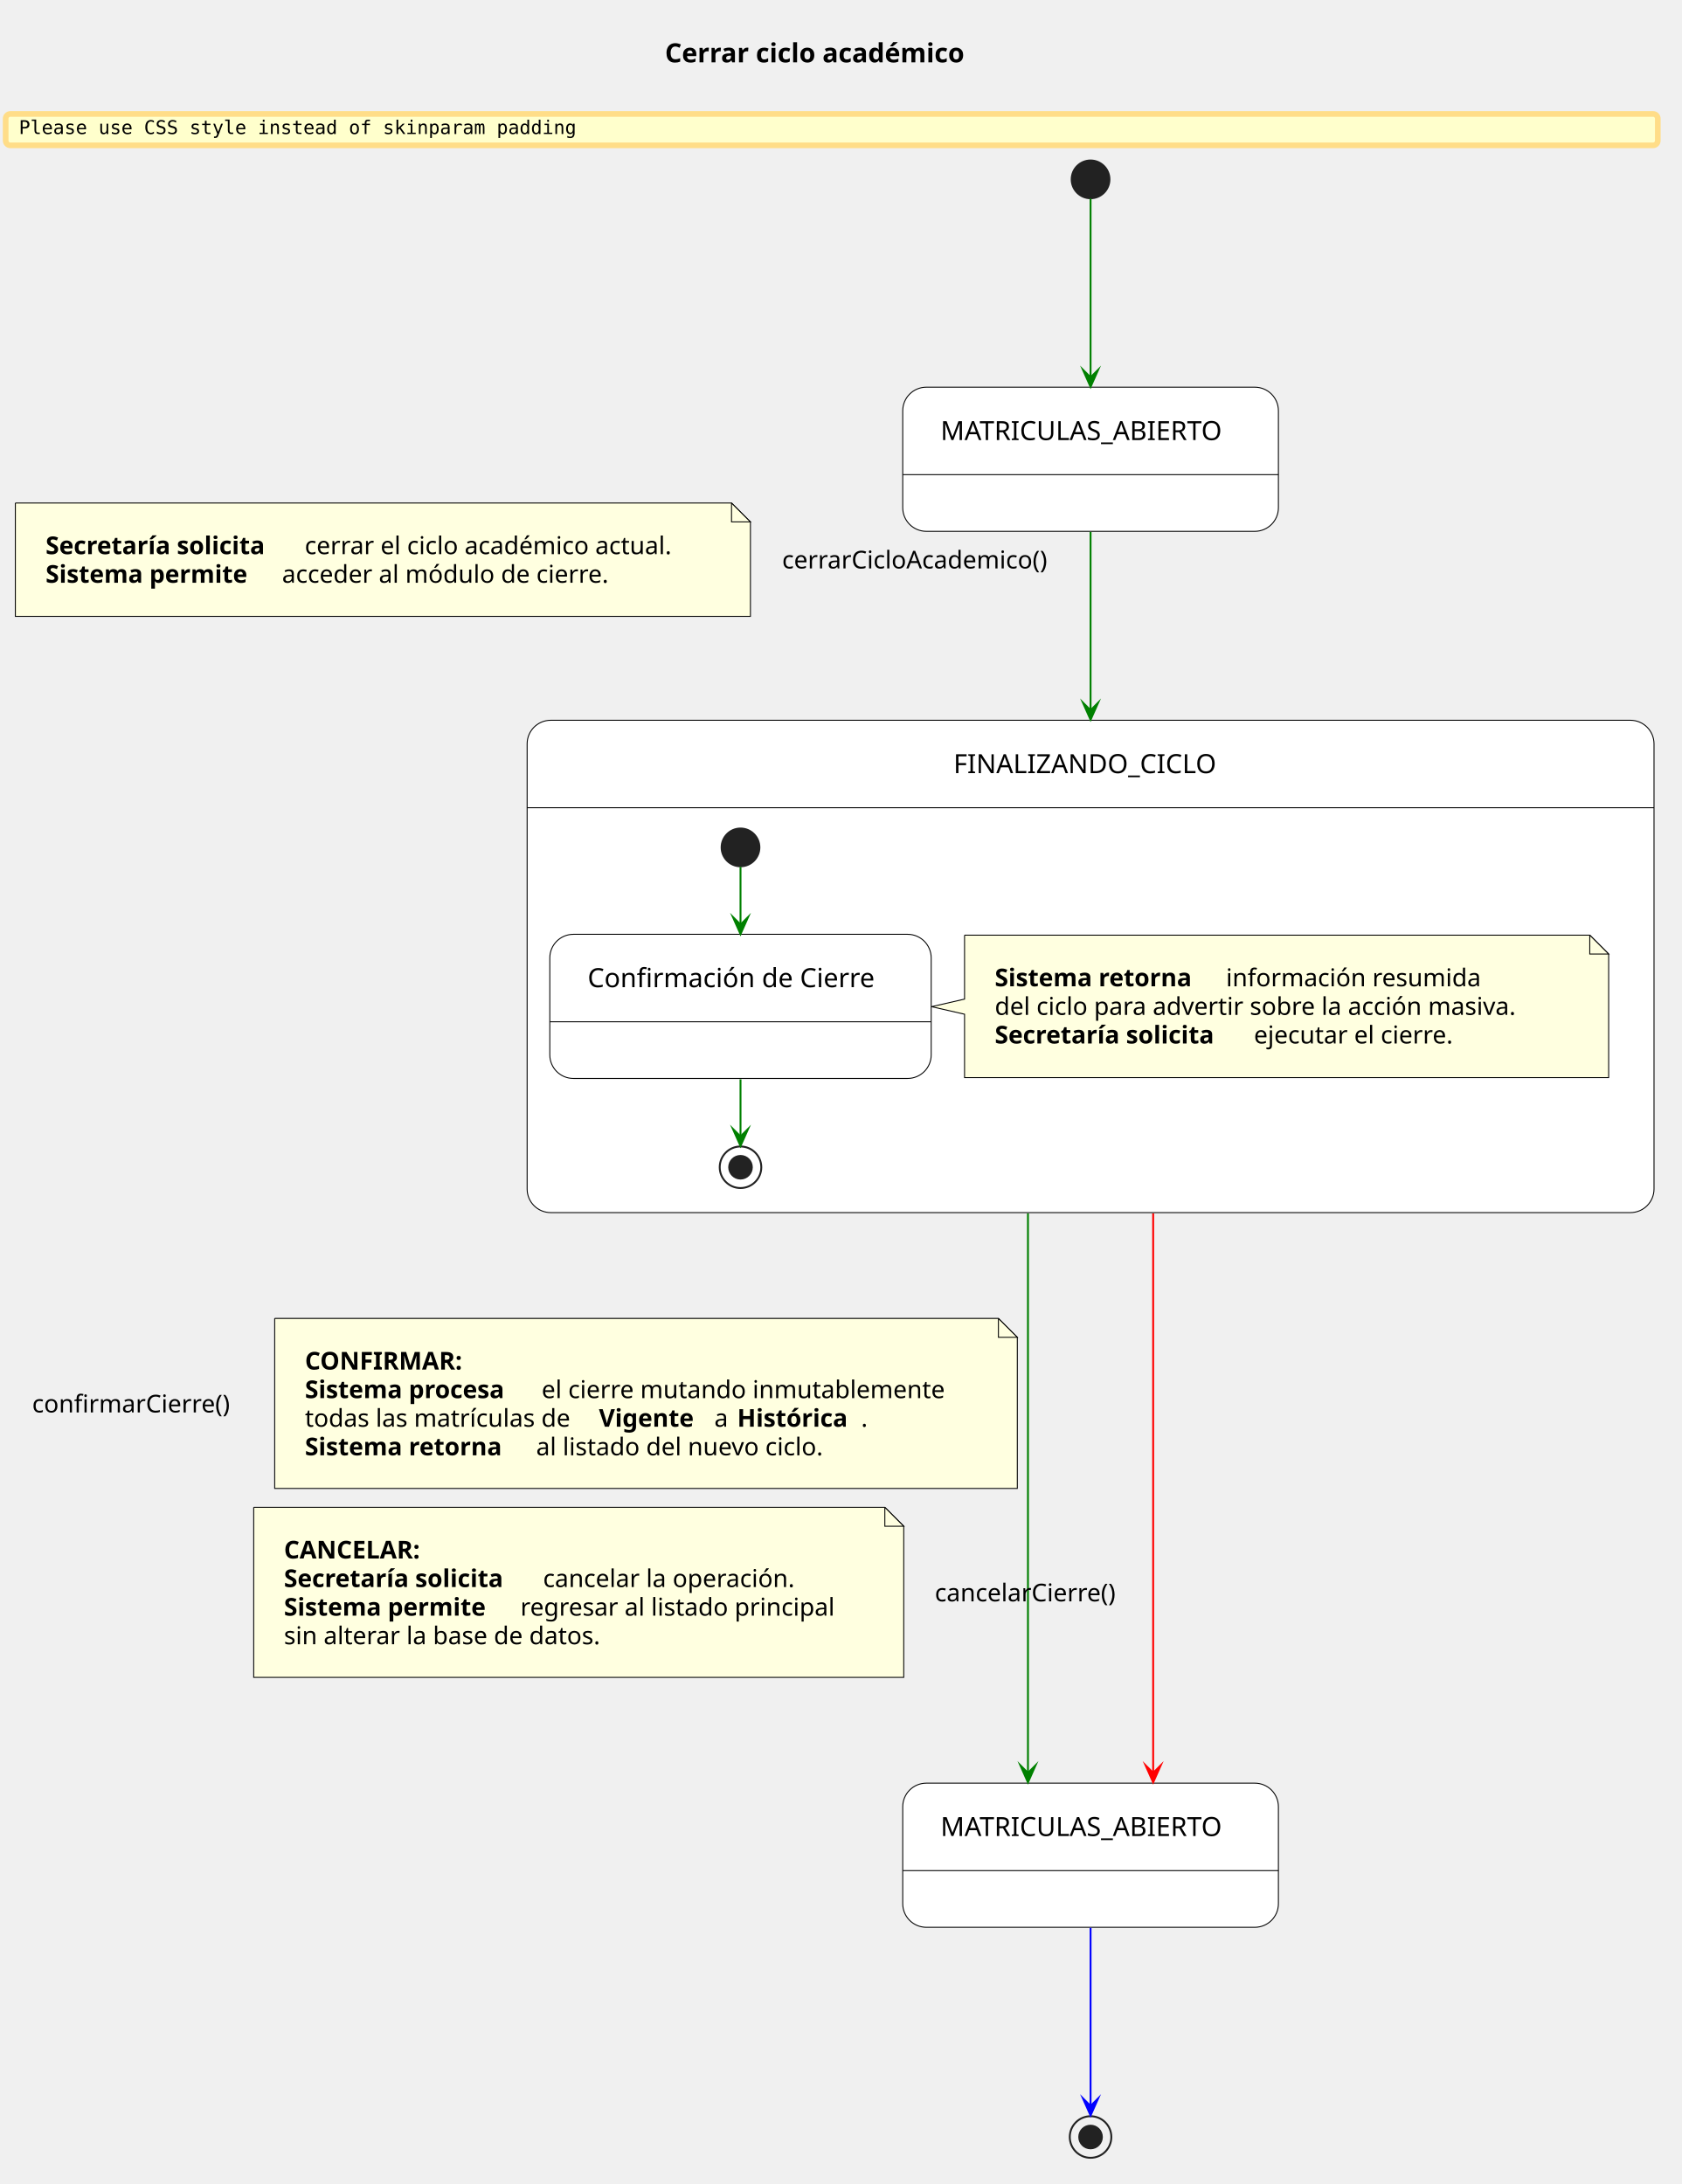
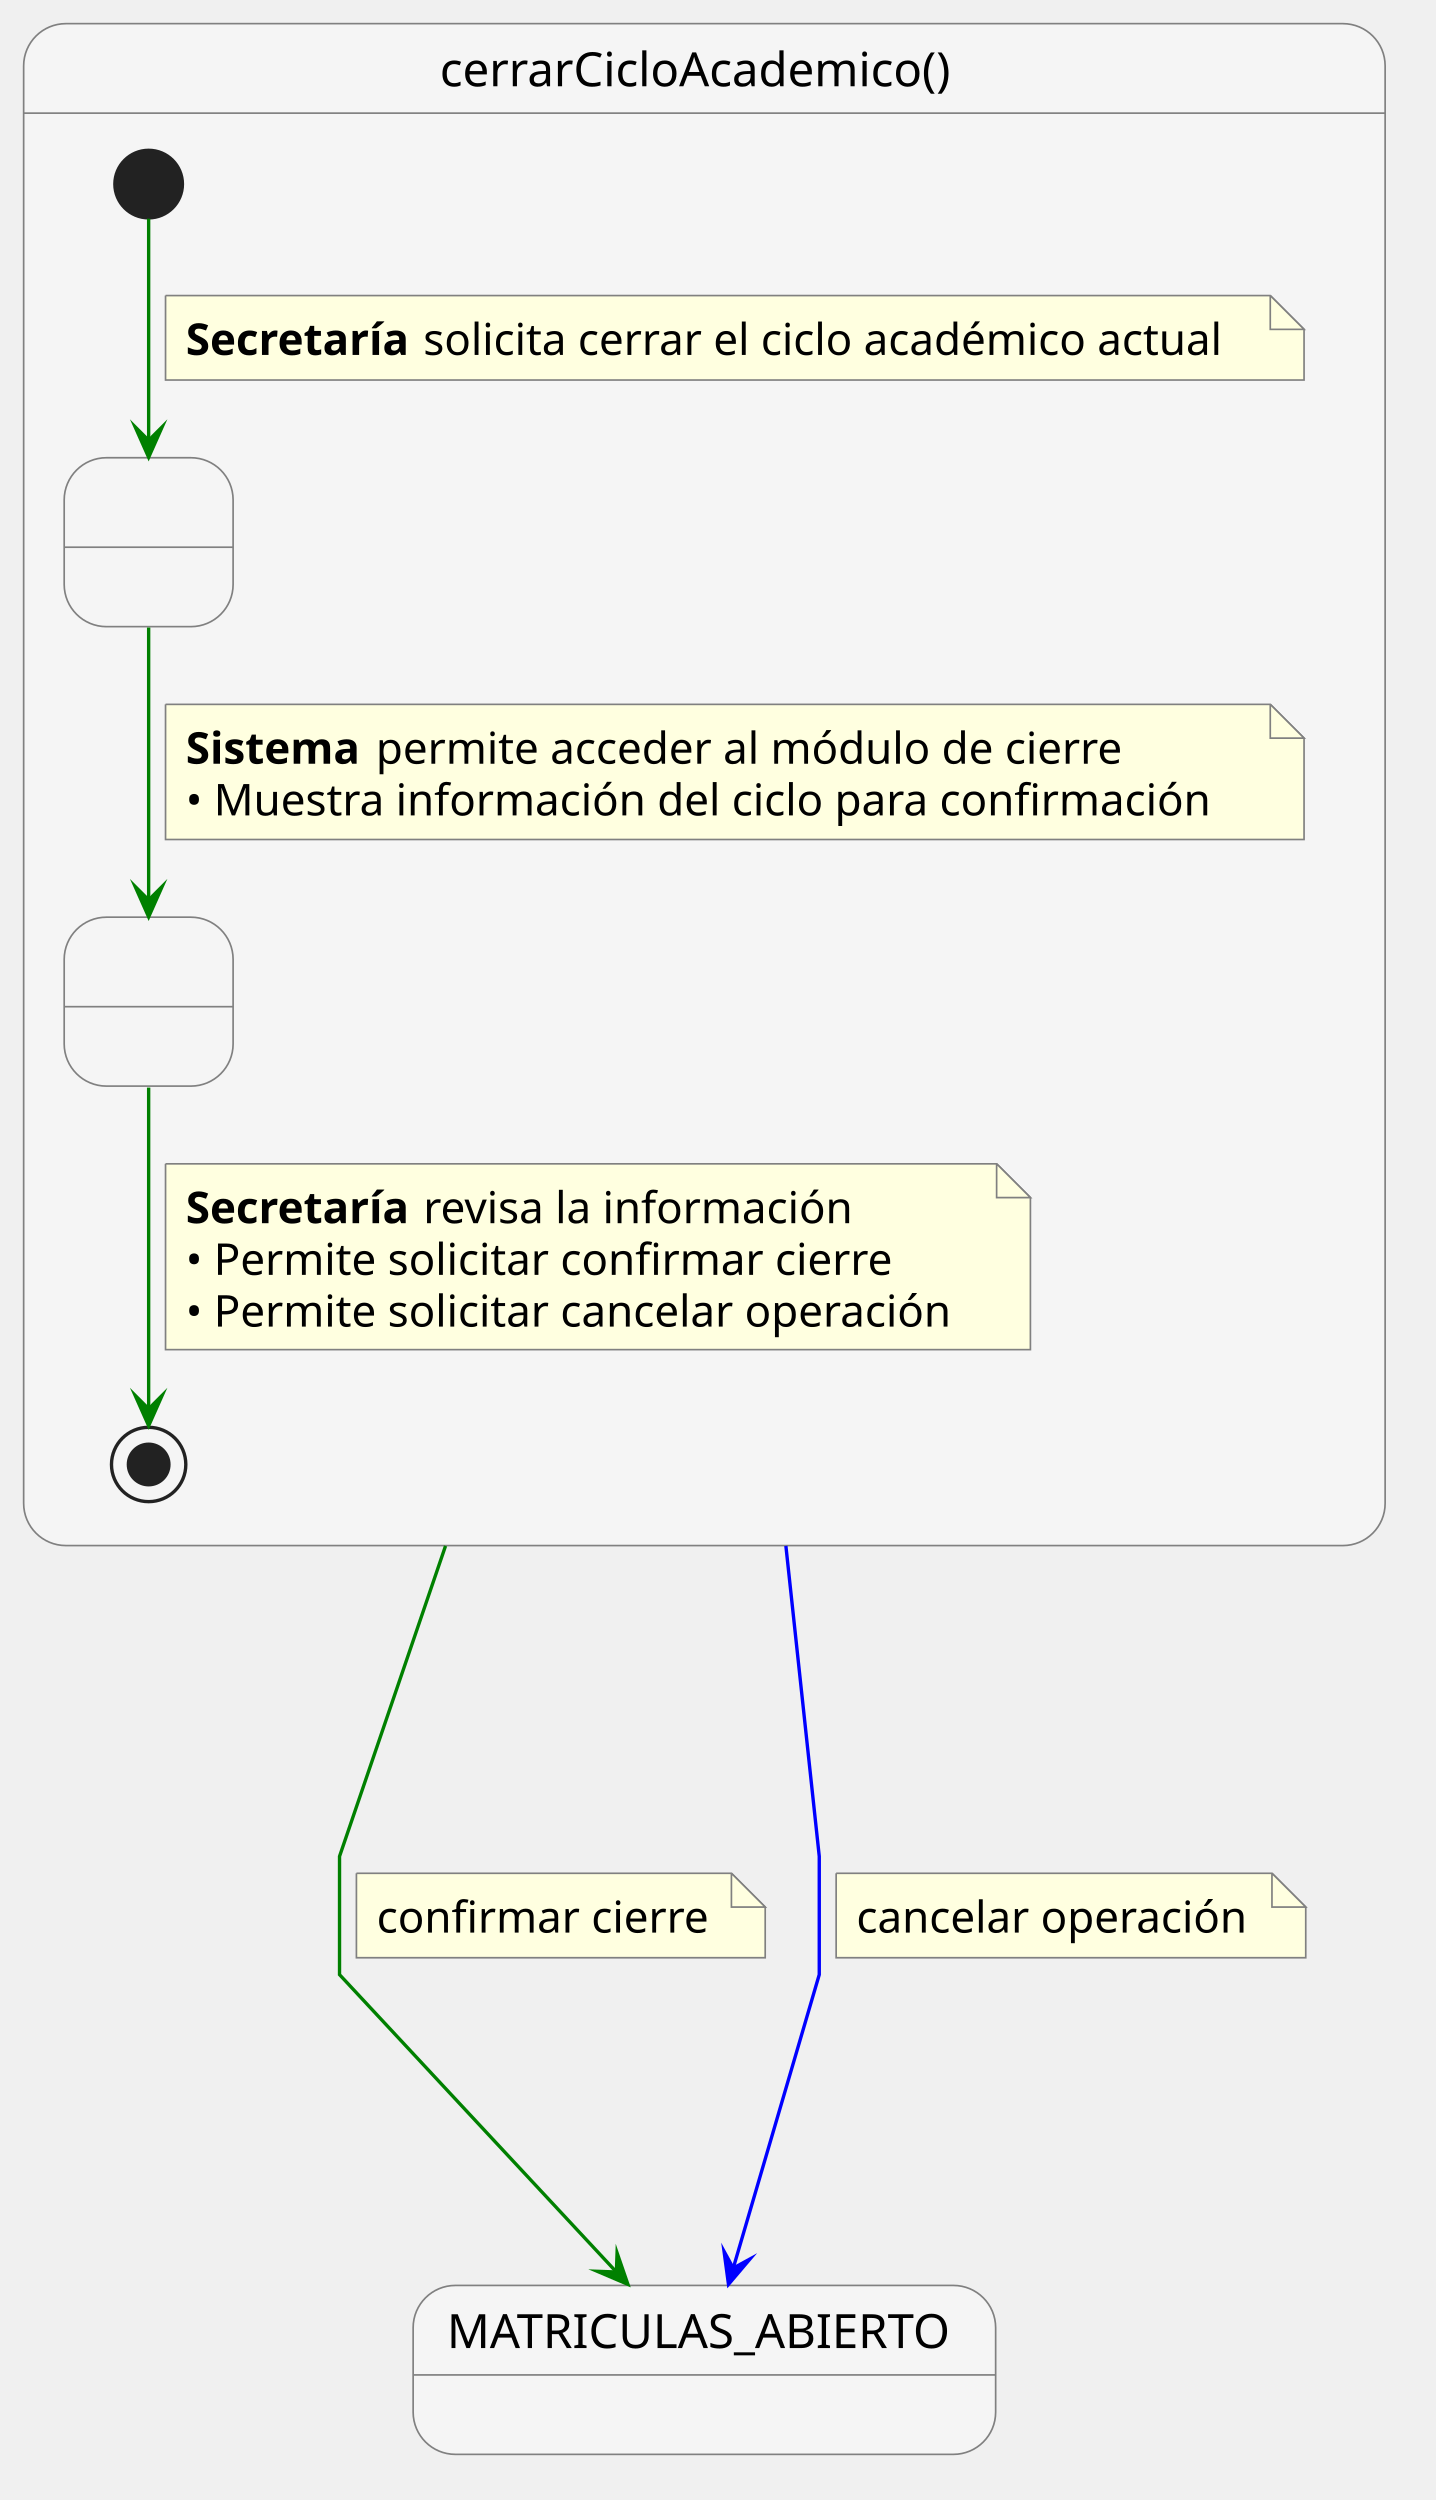
- <svg xmlns="http://www.w3.org/2000/svg" version="1.1" data-diagram-type="STATE" style="width:890px;height:1156px;background:#FFFFFF;" width="890px" height="1156px" viewBox="0 0 890 1156" zoomAndPan="magnify" preserveAspectRatio="none" contentStyleType="text/css">
+ <svg xmlns="http://www.w3.org/2000/svg" contentStyleType="text/css" data-diagram-type="STATE" height="740px" preserveAspectRatio="none" style="width:425px;height:740px;background:#FFFFFF;" version="1.1" viewBox="0 0 425 740" width="425px" zoomAndPan="magnify">
  <defs />
  <g>
-     <g class="title" data-source-line="1">
-       <text x="351.902" y="32.995" fill="#000000" font-size="14" lengthAdjust="spacing" textLength="179.505" font-weight="700" font-family="sans-serif">Cerrar ciclo académico</text>
-     </g>
-     <rect x="3" y="60.297" width="874.31" height="16.641" fill="#FFFFCC" style="stroke:#FFDD88;stroke-width:3;" rx="2.5" ry="2.5" />
-     <text x="10" y="70.938" fill="#000000" font-size="10" lengthAdjust="spacing" textLength="295.005" font-family="monospace">Please use CSS style instead of skinparam padding</text>
-     <g class="entity" data-qualified-name="MATRICULAS_ABIERTO_INICIAL" id="ent0001" data-source-line="16">
-       <rect x="477.73" y="204.938" width="198.806" height="76.297" fill="#FFFFFF" style="stroke:#000000;stroke-width:0.5;" rx="12.5" ry="12.5" />
-       <line x1="477.73" y1="251.234" x2="676.536" y2="251.234" style="stroke:#000000;stroke-width:0.5;" />
-       <text x="497.73" y="232.933" fill="#000000" font-size="14" lengthAdjust="spacing" textLength="158.806" font-family="sans-serif">MATRICULAS_ABIERTO</text>
-     </g>
-     <g class="entity" data-qualified-name="PROCESO_CIERRE_COMP" id="ent0002" data-source-line="17">
-       <path d="M291.46,381.238 L862.81,381.238 A12.5,12.5 0 0 1 875.31,393.738 L875.31,427.534 L278.96,427.534 L278.96,393.738 A12.5,12.5 0 0 1 291.46,381.238" fill="#FFFFFF" />
-       <path d="M278.96,427.534 L875.31,427.534 L875.31,629.334 A12.5,12.5 0 0 1 862.81,641.834 L291.46,641.834 A12.5,12.5 0 0 1 278.96,629.334 L278.96,427.534" fill="#FFFFFF" />
-       <rect x="278.96" y="381.238" width="596.35" height="260.597" fill="none" style="stroke:#000000;stroke-width:0.5;" rx="12.5" ry="12.5" />
-       <line x1="278.96" y1="427.534" x2="875.31" y2="427.534" style="stroke:#000000;stroke-width:0.5;" />
-       <text x="504.585" y="409.233" fill="#000000" font-size="14" lengthAdjust="spacing" textLength="145.1" font-family="sans-serif">FINALIZANDO_CICLO</text>
-       <g class="entity" data-qualified-name="PROCESO_CIERRE_COMP.ConfirmacionCierre" id="ent0004" data-source-line="32">
-         <rect x="290.96" y="494.534" width="201.834" height="76.297" fill="#FFFFFF" style="stroke:#000000;stroke-width:0.5;" rx="12.5" ry="12.5" />
-         <line x1="290.96" y1="540.831" x2="492.794" y2="540.831" style="stroke:#000000;stroke-width:0.5;" />
-         <text x="310.96" y="522.529" fill="#000000" font-size="14" lengthAdjust="spacing" textLength="161.834" font-family="sans-serif">Confirmación de Cierre</text>
+     <g class="entity" data-qualified-name="cerrarCicloAcademico" data-source-line="9" id="ent0001">
+       <path d="M19.5,7 L397.5,7 A12.5,12.5 0 0 1 410,19.5 L410,33.488 L7,33.488 L7,19.5 A12.5,12.5 0 0 1 19.5,7" fill="#F5F5F5" />
+       <path d="M7,33.488 L410,33.488 L410,444.988 A12.5,12.5 0 0 1 397.5,457.488 L19.5,457.488 A12.5,12.5 0 0 1 7,444.988 L7,33.488" fill="#F5F5F5" />
+       <rect fill="none" height="450.488" rx="12.5" ry="12.5" style="stroke:#808080;stroke-width:0.5;" width="403" x="7" y="7" />
+       <line style="stroke:#808080;stroke-width:0.5;" x1="7" x2="410" y1="33.488" y2="33.488" />
+       <text fill="#000000" font-family="sans-serif" font-size="14" lengthAdjust="spacing" textLength="156.605" x="130.198" y="25.535">cerrarCicloAcademico()</text>
+       <g class="entity" data-qualified-name="cerrarCicloAcademico.Paso1" data-source-line="11" id="ent0002">
+         <rect fill="#F5F5F5" height="50" rx="12.5" ry="12.5" style="stroke:#808080;stroke-width:0.5;" width="50" x="19" y="135.488" />
+         <line style="stroke:#808080;stroke-width:0.5;" x1="19" x2="69" y1="161.977" y2="161.977" />
+         <text fill="#000000" font-family="sans-serif" font-size="14" lengthAdjust="spacing" textLength="4.43" x="41.785" y="154.023"> </text>
      </g>
-       <g class="start_entity" data-qualified-name="PROCESO_CIERRE_COMP..start.PROCESO_CIERRE_COMP" id="ent0008" data-source-line="35">
-         <ellipse cx="391.88" cy="448.534" rx="10" ry="10" fill="#222222" style="stroke:#222222;stroke-width:1;" />
+       <g class="entity" data-qualified-name="cerrarCicloAcademico.Paso2" data-source-line="12" id="ent0003">
+         <rect fill="#F5F5F5" height="50" rx="12.5" ry="12.5" style="stroke:#808080;stroke-width:0.5;" width="50" x="19" y="271.488" />
+         <line style="stroke:#808080;stroke-width:0.5;" x1="19" x2="69" y1="297.977" y2="297.977" />
+         <text fill="#000000" font-family="sans-serif" font-size="14" lengthAdjust="spacing" textLength="4.43" x="41.785" y="290.023"> </text>
      </g>
-       <g class="end_entity" data-qualified-name="PROCESO_CIERRE_COMP..end.PROCESO_CIERRE_COMP" id="ent0010" data-source-line="45">
-         <ellipse cx="391.88" cy="617.834" rx="11" ry="11" fill="none" style="stroke:#222222;stroke-width:1;" />
-         <ellipse cx="391.88" cy="617.834" rx="6" ry="6" fill="#222222" style="stroke:#222222;stroke-width:1;" />
+       <g class="start_entity" data-qualified-name="cerrarCicloAcademico..start.cerrarCicloAcademico" data-source-line="14" id="ent0005">
+         <ellipse cx="44" cy="54.488" fill="#222222" rx="10" ry="10" style="stroke:#222222;stroke-width:1;" />
      </g>
-       <g class="entity" data-qualified-name="PROCESO_CIERRE_COMP.GMN16" id="ent0017" data-source-line="39">
-         <path d="M510.44,494.984 L510.44,528.834 L492.96,532.834 L510.44,536.834 L510.44,570.383 A0,0 0 0 0 510.44,570.383 L851.31,570.383 A0,0 0 0 0 851.31,570.383 L851.31,504.984 L841.31,494.984 L510.44,494.984 A0,0 0 0 0 510.44,494.984" style="stroke:#000000;stroke-width:0.5;" fill="#FFFFE0" />
-         <path d="M841.31,494.984 L841.31,504.984 L851.31,504.984 L841.31,494.984" style="stroke:#000000;stroke-width:0.5;" fill="#FFFFE0" />
-         <text x="526.44" y="522.051" fill="#000000" font-size="13" lengthAdjust="spacing" textLength="118.244" font-weight="700" font-family="sans-serif">Sistema retorna</text>
-         <text x="648.817" y="522.051" fill="#000000" font-size="13" lengthAdjust="spacing" textLength="142.289" font-family="sans-serif">información resumida</text>
-         <text x="526.44" y="537.184" fill="#000000" font-size="13" lengthAdjust="spacing" textLength="299.87" font-family="sans-serif">del ciclo para advertir sobre la acción masiva.</text>
-         <text x="526.44" y="552.317" fill="#000000" font-size="13" lengthAdjust="spacing" textLength="132.996" font-weight="700" font-family="sans-serif">Secretaría solicita</text>
-         <text x="663.568" y="552.317" fill="#000000" font-size="13" lengthAdjust="spacing" textLength="114.855" font-family="sans-serif">ejecutar el cierre.</text>
+       <g class="end_entity" data-qualified-name="cerrarCicloAcademico..end.cerrarCicloAcademico" data-source-line="25" id="ent0008">
+         <ellipse cx="44" cy="433.488" fill="none" rx="11" ry="11" style="stroke:#222222;stroke-width:1;" />
+         <ellipse cx="44" cy="433.488" fill="#222222" rx="6" ry="6" style="stroke:#222222;stroke-width:1;" />
      </g>
-       <g class="link" data-entity-1="ent0008" data-entity-2="ent0004" id="lnk9" data-source-line="35" data-link-type="dependency">
-         <path d="M391.88,458.854 C391.88,467.804 391.88,476.344 391.88,489.394" style="stroke:#008000;stroke-width:1;" fill="none" id="*start*PROCESO_CIERRE_COMP-to-ConfirmacionCierre" />
-         <polygon points="391.88,494.394,395.88,485.394,391.88,489.394,387.88,485.394,391.88,494.394" fill="#008000" style="stroke:#008000;stroke-width:1;stroke-linejoin:miter;stroke-miterlimit:10;" />
+       <g class="link" data-entity-1="ent0005" data-entity-2="ent0002" data-link-type="dependency" data-source-line="14" id="lnk6">
+         <path d="M44,64.718 C44,80.428 44,107.848 44,130.358" fill="none" id="*start*cerrarCicloAcademico-to-Paso1" style="stroke:#008000;stroke-width:1;" />
+         <polygon fill="#008000" points="44,135.358,48,126.358,44,130.358,40,126.358,44,135.358" style="stroke:#008000;stroke-width:1;stroke-linejoin:miter;stroke-miterlimit:10;" />
+         <path d="M49,87.488 L49,112.488 L386,112.488 L386,97.488 L376,87.488 L49,87.488" fill="#FFFFE0" style="stroke:#808080;stroke-width:0.5;" />
+         <path d="M376,87.488 L376,97.488 L386,97.488 L376,87.488" fill="#FFFFE0" style="stroke:#808080;stroke-width:0.5;" />
+         <text fill="#000000" font-family="sans-serif" font-size="13" font-weight="700" lengthAdjust="spacing" textLength="66.181" x="55" y="105.057">Secretaría</text>
+         <text fill="#000000" font-family="sans-serif" font-size="13" lengthAdjust="spacing" textLength="246.695" x="125.294" y="105.057">solicita cerrar el ciclo académico actual</text>
      </g>
-       <g class="link" data-entity-1="ent0004" data-entity-2="ent0010" id="lnk11" data-source-line="45" data-link-type="dependency">
-         <path d="M391.88,571.274 C391.88,584.124 391.88,592.464 391.88,601.544" style="stroke:#008000;stroke-width:1;" fill="none" id="ConfirmacionCierre-to-*end*PROCESO_CIERRE_COMP" />
-         <polygon points="391.88,606.544,395.88,597.544,391.88,601.544,387.88,597.544,391.88,606.544" fill="#008000" style="stroke:#008000;stroke-width:1;stroke-linejoin:miter;stroke-miterlimit:10;" />
+       <g class="link" data-entity-1="ent0002" data-entity-2="ent0003" data-link-type="dependency" data-source-line="19" id="lnk7">
+         <path d="M44,185.758 C44,210.038 44,242.178 44,266.398" fill="none" id="Paso1-to-Paso2" style="stroke:#008000;stroke-width:1;" />
+         <polygon fill="#008000" points="44,271.398,48,262.398,44,266.398,40,262.398,44,271.398" style="stroke:#008000;stroke-width:1;stroke-linejoin:miter;stroke-miterlimit:10;" />
+         <path d="M49,208.488 L49,248.488 L386,248.488 L386,218.488 L376,208.488 L49,208.488" fill="#FFFFE0" style="stroke:#808080;stroke-width:0.5;" />
+         <path d="M376,208.488 L376,218.488 L386,218.488 L376,208.488" fill="#FFFFE0" style="stroke:#808080;stroke-width:0.5;" />
+         <text fill="#000000" font-family="sans-serif" font-size="13" font-weight="700" lengthAdjust="spacing" textLength="52.14" x="55" y="226.057">Sistema</text>
+         <text fill="#000000" font-family="sans-serif" font-size="13" lengthAdjust="spacing" textLength="227.811" x="111.253" y="226.057">permite acceder al módulo de cierre</text>
+         <text fill="#000000" font-family="sans-serif" font-size="13" lengthAdjust="spacing" textLength="316.373" x="55" y="241.367">• Muestra información del ciclo para confirmación</text>
+       </g>
+       <g class="link" data-entity-1="ent0003" data-entity-2="ent0008" data-link-type="dependency" data-source-line="25" id="lnk9">
+         <path d="M44,321.938 C44,351.718 44,395.698 44,417.028" fill="none" id="Paso2-to-*end*cerrarCicloAcademico" style="stroke:#008000;stroke-width:1;" />
+         <polygon fill="#008000" points="44,422.028,48,413.028,44,417.028,40,413.028,44,422.028" style="stroke:#008000;stroke-width:1;stroke-linejoin:miter;stroke-miterlimit:10;" />
+         <path d="M49,344.488 L49,399.488 L305,399.488 L305,354.488 L295,344.488 L49,344.488" fill="#FFFFE0" style="stroke:#808080;stroke-width:0.5;" />
+         <path d="M295,344.488 L295,354.488 L305,354.488 L295,344.488" fill="#FFFFE0" style="stroke:#808080;stroke-width:0.5;" />
+         <text fill="#000000" font-family="sans-serif" font-size="13" font-weight="700" lengthAdjust="spacing" textLength="66.181" x="55" y="362.057">Secretaría</text>
+         <text fill="#000000" font-family="sans-serif" font-size="13" lengthAdjust="spacing" textLength="131.714" x="125.294" y="362.057">revisa la información</text>
+         <text fill="#000000" font-family="sans-serif" font-size="13" lengthAdjust="spacing" textLength="218.137" x="55" y="377.367">• Permite solicitar confirmar cierre</text>
+         <text fill="#000000" font-family="sans-serif" font-size="13" lengthAdjust="spacing" textLength="235.834" x="55" y="392.678">• Permite solicitar cancelar operación</text>
      </g>
    </g>
-     <g class="entity" data-qualified-name="MATRICULAS_ABIERTO_FINAL" id="ent0003" data-source-line="18">
-       <rect x="477.73" y="943.827" width="198.806" height="76.297" fill="#FFFFFF" style="stroke:#000000;stroke-width:0.5;" rx="12.5" ry="12.5" />
-       <line x1="477.73" y1="990.124" x2="676.536" y2="990.124" style="stroke:#000000;stroke-width:0.5;" />
-       <text x="497.73" y="971.823" fill="#000000" font-size="14" lengthAdjust="spacing" textLength="158.806" font-family="sans-serif">MATRICULAS_ABIERTO</text>
+     <g class="entity" data-qualified-name="MATRICULAS_ABIERTO" data-source-line="33" id="ent0004">
+       <rect fill="#F5F5F5" height="50" rx="12.5" ry="12.5" style="stroke:#808080;stroke-width:0.5;" width="172.421" x="122.29" y="676.49" />
+       <line style="stroke:#808080;stroke-width:0.5;" x1="122.29" x2="294.711" y1="702.978" y2="702.978" />
+       <text fill="#000000" font-family="sans-serif" font-size="14" lengthAdjust="spacing" textLength="152.421" x="132.29" y="695.025">MATRICULAS_ABIERTO</text>
    </g>
-     <g class="start_entity" data-qualified-name=".start." id="ent0005" data-source-line="21">
-       <ellipse cx="577.13" cy="94.938" rx="10" ry="10" fill="#222222" style="stroke:#222222;stroke-width:1;" />
+     <g class="link" data-entity-1="ent0001" data-entity-2="ent0004" data-link-type="dependency" data-source-line="35" id="lnk10">
+       <path d="M131.88,457.59 C114.22,509.31 100.5,549.49 100.5,549.49 C100.5,549.49 100.5,584.49 100.5,584.49 C100.5,584.49 150.783,638.501 182.453,672.511" fill="none" id="cerrarCicloAcademico-to-MATRICULAS_ABIERTO" style="stroke:#008000;stroke-width:1;" />
+       <polygon fill="#008000" points="185.86,676.17,182.654,666.858,182.453,672.511,176.799,672.309,185.86,676.17" style="stroke:#008000;stroke-width:1;stroke-linejoin:miter;stroke-miterlimit:10;" />
+       <path d="M105.5,554.49 L105.5,579.49 L226.5,579.49 L226.5,564.49 L216.5,554.49 L105.5,554.49" fill="#FFFFE0" style="stroke:#808080;stroke-width:0.5;" />
+       <path d="M216.5,554.49 L216.5,564.49 L226.5,564.49 L216.5,554.49" fill="#FFFFE0" style="stroke:#808080;stroke-width:0.5;" />
+       <text fill="#000000" font-family="sans-serif" font-size="13" lengthAdjust="spacing" textLength="100.858" x="111.5" y="572.058">confirmar cierre</text>
    </g>
-     <g class="end_entity" data-qualified-name=".end." id="ent0014" data-source-line="66">
-       <ellipse cx="577.13" cy="1131.128" rx="11" ry="11" fill="none" style="stroke:#222222;stroke-width:1;" />
-       <ellipse cx="577.13" cy="1131.128" rx="6" ry="6" fill="#222222" style="stroke:#222222;stroke-width:1;" />
-     </g>
-     <g class="link" data-entity-1="ent0005" data-entity-2="ent0001" id="lnk6" data-source-line="21" data-link-type="dependency">
-       <path d="M577.13,105.118 C577.13,125.317 577.13,166.387 577.13,199.748" style="stroke:#008000;stroke-width:1;" fill="none" id="*start*-to-MATRICULAS_ABIERTO_INICIAL" />
-       <polygon points="577.13,204.748,581.13,195.748,577.13,199.748,573.13,195.748,577.13,204.748" fill="#008000" style="stroke:#008000;stroke-width:1;stroke-linejoin:miter;stroke-miterlimit:10;" />
-     </g>
-     <g class="link" data-entity-1="ent0001" data-entity-2="ent0002" id="lnk7" data-source-line="24" data-link-type="dependency">
-       <path d="M577.13,281.548 C577.13,307.938 577.13,339.618 577.13,375.947" style="stroke:#008000;stroke-width:1;" fill="none" id="MATRICULAS_ABIERTO_INICIAL-to-PROCESO_CIERRE_COMP" />
-       <polygon points="577.13,380.947,581.13,371.947,577.13,375.947,573.13,371.947,577.13,380.947" fill="#008000" style="stroke:#008000;stroke-width:1;stroke-linejoin:miter;stroke-miterlimit:10;" />
-       <path d="M8.13,266.248 L8.13,326.248 L397.13,326.248 L397.13,276.248 L387.13,266.248 L8.13,266.248" style="stroke:#000000;stroke-width:0.5;" fill="#FFFFE0" />
-       <path d="M387.13,266.248 L387.13,276.248 L397.13,276.248 L387.13,266.248" style="stroke:#000000;stroke-width:0.5;" fill="#FFFFE0" />
-       <text x="24.13" y="293.314" fill="#000000" font-size="13" lengthAdjust="spacing" textLength="132.996" font-weight="700" font-family="sans-serif">Secretaría solicita</text>
-       <text x="161.258" y="293.314" fill="#000000" font-size="13" lengthAdjust="spacing" textLength="211.625" font-family="sans-serif">cerrar el ciclo académico actual.</text>
-       <text x="24.13" y="308.447" fill="#000000" font-size="13" lengthAdjust="spacing" textLength="120.999" font-weight="700" font-family="sans-serif">Sistema permite</text>
-       <text x="149.261" y="308.447" fill="#000000" font-size="13" lengthAdjust="spacing" textLength="186.462" font-family="sans-serif">acceder al módulo de cierre.</text>
-       <text x="413.883" y="300.881" fill="#000000" font-size="13" lengthAdjust="spacing" textLength="152.325" font-family="sans-serif">cerrarCicloAcademico()</text>
-     </g>
-     <g class="link" data-entity-1="ent0002" data-entity-2="ent0003" id="lnk12" data-source-line="49" data-link-type="dependency">
-       <path d="M544,642.268 C544,743.957 544,873.347 544,938.408" style="stroke:#008000;stroke-width:1;" fill="none" id="PROCESO_CIERRE_COMP-to-MATRICULAS_ABIERTO_FINAL" />
-       <polygon points="544,943.408,548,934.408,544,938.408,540,934.408,544,943.408" fill="#008000" style="stroke:#008000;stroke-width:1;stroke-linejoin:miter;stroke-miterlimit:10;" />
-       <text x="17" y="747.604" fill="#000000" font-size="13" lengthAdjust="spacing" textLength="112.366" font-family="sans-serif">confirmarCierre()</text>
-       <path d="M145.366,697.837 L145.366,787.837 L538.366,787.837 L538.366,707.837 L528.366,697.837 L145.366,697.837" style="stroke:#000000;stroke-width:0.5;" fill="#FFFFE0" />
-       <path d="M528.366,697.837 L528.366,707.837 L538.366,707.837 L528.366,697.837" style="stroke:#000000;stroke-width:0.5;" fill="#FFFFE0" />
-       <text x="161.366" y="724.904" fill="#000000" font-size="13" lengthAdjust="spacing" textLength="93.406" font-weight="700" font-family="sans-serif">CONFIRMAR:</text>
-       <text x="161.366" y="740.037" fill="#000000" font-size="13" lengthAdjust="spacing" textLength="121.113" font-weight="700" font-family="sans-serif">Sistema procesa</text>
-       <text x="286.612" y="740.037" fill="#000000" font-size="13" lengthAdjust="spacing" textLength="227.538" font-family="sans-serif">el cierre mutando inmutablemente</text>
-       <text x="161.366" y="755.17" fill="#000000" font-size="13" lengthAdjust="spacing" textLength="151.461" font-family="sans-serif">todas las matrículas de</text>
-       <text x="316.96" y="755.17" fill="#000000" font-size="13" lengthAdjust="spacing" textLength="56.926" font-weight="700" font-family="sans-serif">Vigente</text>
-       <text x="378.018" y="755.17" fill="#000000" font-size="13" lengthAdjust="spacing" textLength="7.966" font-family="sans-serif">a</text>
-       <text x="390.117" y="755.17" fill="#000000" font-size="13" lengthAdjust="spacing" textLength="65.565" font-weight="700" font-family="sans-serif">Histórica</text>
-       <text x="455.682" y="755.17" fill="#000000" font-size="13" lengthAdjust="spacing" textLength="4.132" font-family="sans-serif">.</text>
-       <text x="161.366" y="770.303" fill="#000000" font-size="13" lengthAdjust="spacing" textLength="118.244" font-weight="700" font-family="sans-serif">Sistema retorna</text>
-       <text x="283.743" y="770.303" fill="#000000" font-size="13" lengthAdjust="spacing" textLength="164.963" font-family="sans-serif">al listado del nuevo ciclo.</text>
-     </g>
-     <g class="link" data-entity-1="ent0002" data-entity-2="ent0003" id="lnk13" data-source-line="57" data-link-type="dependency">
-       <path d="M610.26,642.268 C610.26,743.957 610.26,873.347 610.26,938.408" style="stroke:#FF0000;stroke-width:1;" fill="none" id="PROCESO_CIERRE_COMP-to-MATRICULAS_ABIERTO_FINAL-1" />
-       <polygon points="610.26,943.408,614.26,934.408,610.26,938.408,606.26,934.408,610.26,943.408" fill="#FF0000" style="stroke:#FF0000;stroke-width:1;stroke-linejoin:miter;stroke-miterlimit:10;" />
-       <path d="M134.26,797.837 L134.26,887.837 L478.26,887.837 L478.26,807.837 L468.26,797.837 L134.26,797.837" style="stroke:#000000;stroke-width:0.5;" fill="#FFFFE0" />
-       <path d="M468.26,797.837 L468.26,807.837 L478.26,807.837 L468.26,797.837" style="stroke:#000000;stroke-width:0.5;" fill="#FFFFE0" />
-       <text x="150.26" y="824.904" fill="#000000" font-size="13" lengthAdjust="spacing" textLength="82.456" font-weight="700" font-family="sans-serif">CANCELAR:</text>
-       <text x="150.26" y="840.037" fill="#000000" font-size="13" lengthAdjust="spacing" textLength="132.996" font-weight="700" font-family="sans-serif">Secretaría solicita</text>
-       <text x="287.388" y="840.037" fill="#000000" font-size="13" lengthAdjust="spacing" textLength="143.863" font-family="sans-serif">cancelar la operación.</text>
-       <text x="150.26" y="855.17" fill="#000000" font-size="13" lengthAdjust="spacing" textLength="120.999" font-weight="700" font-family="sans-serif">Sistema permite</text>
-       <text x="275.391" y="855.17" fill="#000000" font-size="13" lengthAdjust="spacing" textLength="178.299" font-family="sans-serif">regresar al listado principal</text>
-       <text x="150.26" y="870.303" fill="#000000" font-size="13" lengthAdjust="spacing" textLength="181.606" font-family="sans-serif">sin alterar la base de datos.</text>
-       <text x="494.691" y="847.604" fill="#000000" font-size="13" lengthAdjust="spacing" textLength="104.939" font-family="sans-serif">cancelarCierre()</text>
-     </g>
-     <g class="link" data-entity-1="ent0003" data-entity-2="ent0014" id="lnk15" data-source-line="66" data-link-type="dependency">
-       <path d="M577.13,1020.388 C577.13,1053.358 577.13,1093.777 577.13,1114.707" style="stroke:#0000FF;stroke-width:1;" fill="none" id="MATRICULAS_ABIERTO_FINAL-to-*end*" />
-       <polygon points="577.13,1119.707,581.13,1110.707,577.13,1114.707,573.13,1110.707,577.13,1119.707" fill="#0000FF" style="stroke:#0000FF;stroke-width:1;stroke-linejoin:miter;stroke-miterlimit:10;" />
+     <g class="link" data-entity-1="ent0001" data-entity-2="ent0004" data-link-type="dependency" data-source-line="40" id="lnk11">
+       <path d="M232.62,457.59 C238.18,509.31 242.5,549.49 242.5,549.49 C242.5,549.49 242.5,584.49 242.5,584.49 C242.5,584.49 227.007,637.362 217.037,671.372" fill="none" id="cerrarCicloAcademico-to-MATRICULAS_ABIERTO-1" style="stroke:#0000FF;stroke-width:1;" />
+       <polygon fill="#0000FF" points="215.63,676.17,222,668.659,217.037,671.372,214.323,666.408,215.63,676.17" style="stroke:#0000FF;stroke-width:1;stroke-linejoin:miter;stroke-miterlimit:10;" />
+       <path d="M247.5,554.49 L247.5,579.49 L386.5,579.49 L386.5,564.49 L376.5,554.49 L247.5,554.49" fill="#FFFFE0" style="stroke:#808080;stroke-width:0.5;" />
+       <path d="M376.5,554.49 L376.5,564.49 L386.5,564.49 L376.5,554.49" fill="#FFFFE0" style="stroke:#808080;stroke-width:0.5;" />
+       <text fill="#000000" font-family="sans-serif" font-size="13" lengthAdjust="spacing" textLength="118.555" x="253.5" y="572.058">cancelar operación</text>
    </g>
  </g>
</svg>
